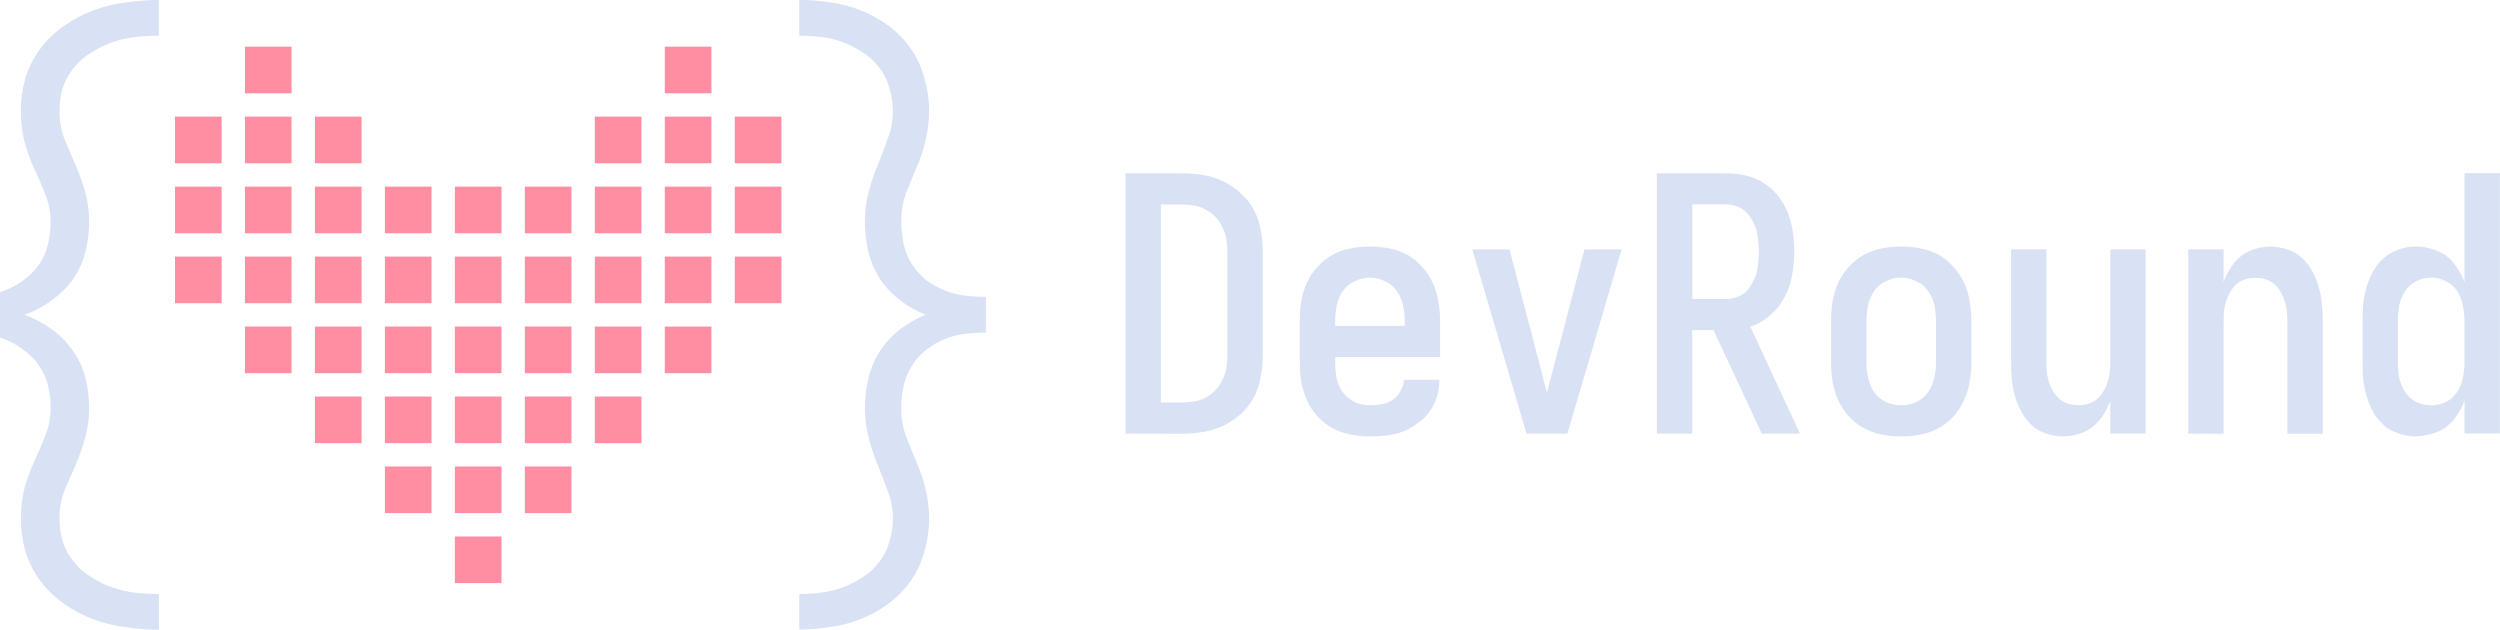
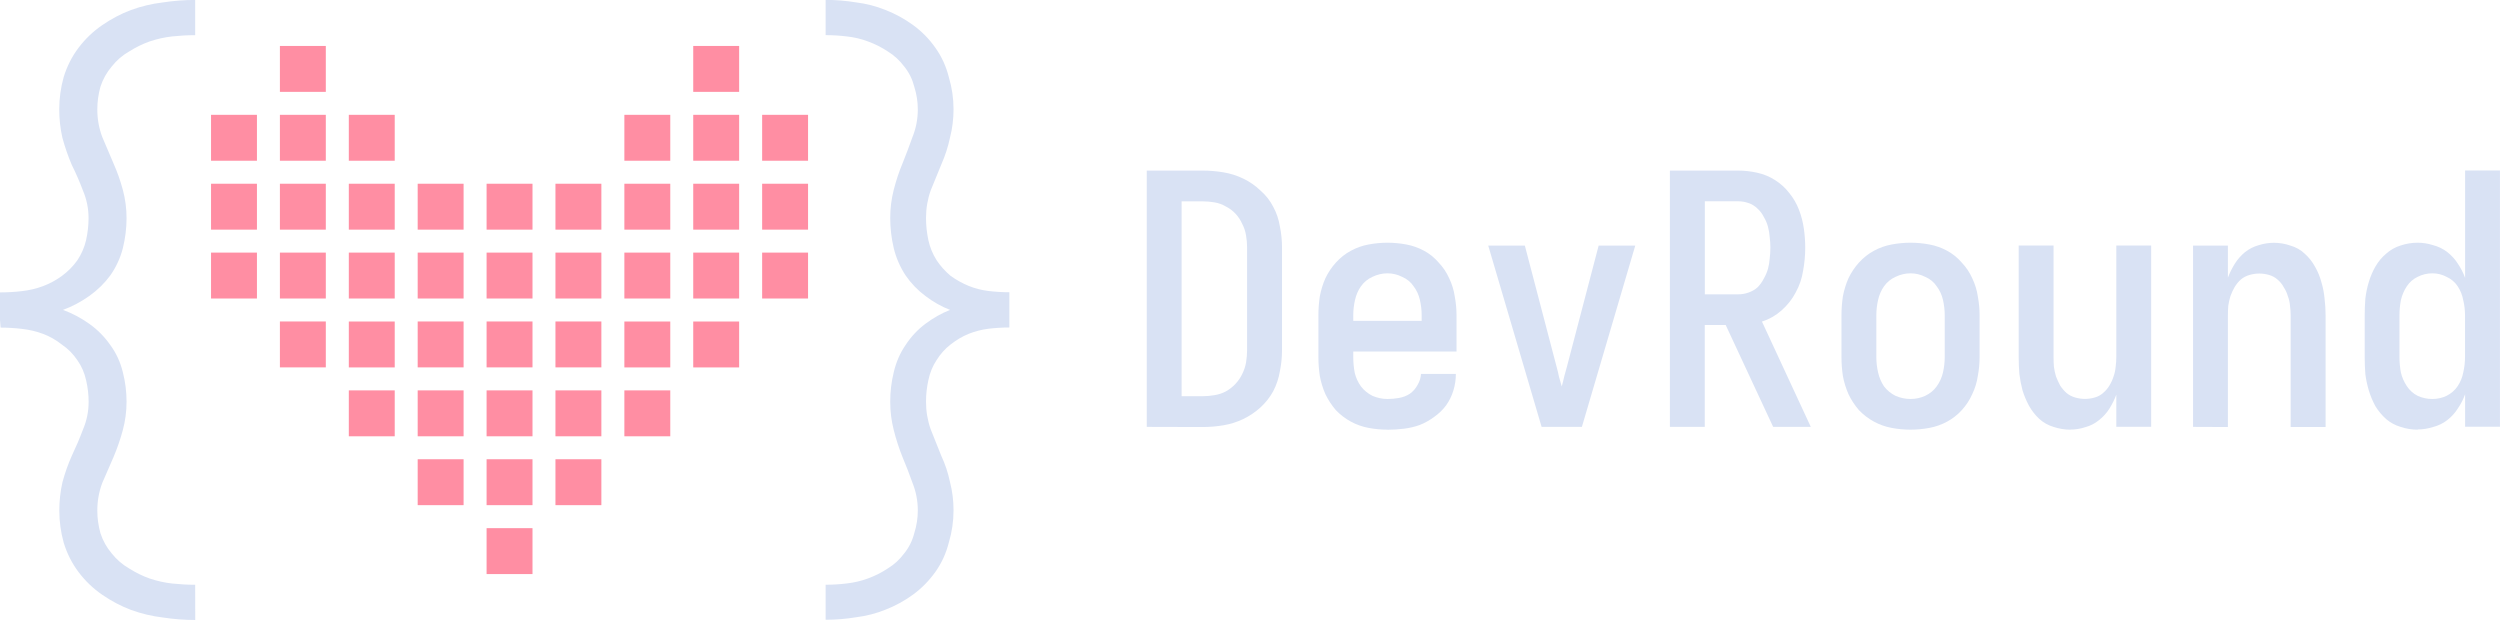
- <svg xmlns="http://www.w3.org/2000/svg" width="127.027" height="32" viewBox="0 0 33.609 8.467" version="1.1" id="svg1491">
+ <svg xmlns="http://www.w3.org/2000/svg" width="129.027" height="32" viewBox="0 0 34.138 8.467" version="1.1" id="svg1491">
  <defs id="defs1485" />
-   <g id="layer1" transform="translate(-7.079967,-286.4166)">
+   <g id="layer1" transform="translate(-6.550809,-286.4165)">
    <g id="g27888" transform="matrix(0.5925924,0,0,0.5925924,9.43179,118.413)" style="stroke-width:1.688">
      <rect style="fill:#ff8ea3;fill-opacity:1;stroke:none;stroke-width:2.009;stroke-linejoin:round;stroke-miterlimit:4;stroke-dasharray:none;stroke-opacity:1" id="rect2038" width="1.058" height="1.058" x="1.587" y="284.565" rx="4.0998275e-06" ry="4.0998275e-06" />
      <rect style="fill:#ff8ea3;fill-opacity:1;stroke:none;stroke-width:2.009;stroke-linejoin:round;stroke-miterlimit:4;stroke-dasharray:none;stroke-opacity:1" id="rect2038-3" width="1.058" height="1.058" x="1.9233703e-07" y="286.152" rx="4.0998275e-06" ry="4.0998275e-06" />
      <rect style="fill:#ff8ea3;fill-opacity:1;stroke:none;stroke-width:2.009;stroke-linejoin:round;stroke-miterlimit:4;stroke-dasharray:none;stroke-opacity:1" id="rect2038-6" width="1.058" height="1.058" x="1.587" y="286.152" rx="4.0998275e-06" ry="4.0998275e-06" />
      <rect style="fill:#ff8ea3;fill-opacity:1;stroke:none;stroke-width:2.009;stroke-linejoin:round;stroke-miterlimit:4;stroke-dasharray:none;stroke-opacity:1" id="rect2038-7" width="1.058" height="1.058" x="1.587" y="287.74" rx="4.0998275e-06" ry="4.0998275e-06" />
      <rect style="fill:#ff8ea3;fill-opacity:1;stroke:none;stroke-width:2.009;stroke-linejoin:round;stroke-miterlimit:4;stroke-dasharray:none;stroke-opacity:1" id="rect2038-5" width="1.058" height="1.058" x="1.587" y="289.327" rx="4.0998275e-06" ry="4.0998275e-06" />
      <rect style="fill:#ff8ea3;fill-opacity:1;stroke:none;stroke-width:2.009;stroke-linejoin:round;stroke-miterlimit:4;stroke-dasharray:none;stroke-opacity:1" id="rect2038-35" width="1.058" height="1.058" x="1.587" y="290.914" rx="4.0998275e-06" ry="4.0998275e-06" />
      <rect style="fill:#ff8ea3;fill-opacity:1;stroke:none;stroke-width:2.009;stroke-linejoin:round;stroke-miterlimit:4;stroke-dasharray:none;stroke-opacity:1" id="rect2038-62" width="1.058" height="1.058" x="-6.1035527e-10" y="287.74" rx="4.0998275e-06" ry="4.0998275e-06" />
      <rect style="fill:#ff8ea3;fill-opacity:1;stroke:none;stroke-width:2.009;stroke-linejoin:round;stroke-miterlimit:4;stroke-dasharray:none;stroke-opacity:1" id="rect2038-9" width="1.058" height="1.058" x="-6.1035527e-10" y="289.327" rx="4.0998275e-06" ry="4.0998275e-06" />
      <rect style="fill:#ff8ea3;fill-opacity:1;stroke:none;stroke-width:2.009;stroke-linejoin:round;stroke-miterlimit:4;stroke-dasharray:none;stroke-opacity:1" id="rect2038-2" width="1.058" height="1.058" x="3.175" y="286.152" rx="4.0998275e-06" ry="4.0998275e-06" />
      <rect style="fill:#ff8ea3;fill-opacity:1;stroke:none;stroke-width:2.009;stroke-linejoin:round;stroke-miterlimit:4;stroke-dasharray:none;stroke-opacity:1" id="rect2038-6-7" width="1.058" height="1.058" x="3.175" y="287.74" rx="4.0998275e-06" ry="4.0998275e-06" />
      <rect style="fill:#ff8ea3;fill-opacity:1;stroke:none;stroke-width:2.009;stroke-linejoin:round;stroke-miterlimit:4;stroke-dasharray:none;stroke-opacity:1" id="rect2038-7-0" width="1.058" height="1.058" x="3.175" y="289.327" rx="4.0998275e-06" ry="4.0998275e-06" />
      <rect style="fill:#ff8ea3;fill-opacity:1;stroke:none;stroke-width:2.009;stroke-linejoin:round;stroke-miterlimit:4;stroke-dasharray:none;stroke-opacity:1" id="rect2038-5-9" width="1.058" height="1.058" x="3.175" y="290.915" rx="4.0998275e-06" ry="4.0998275e-06" />
      <rect style="fill:#ff8ea3;fill-opacity:1;stroke:none;stroke-width:2.009;stroke-linejoin:round;stroke-miterlimit:4;stroke-dasharray:none;stroke-opacity:1" id="rect2038-35-3" width="1.058" height="1.058" x="3.175" y="292.502" rx="4.0998275e-06" ry="4.0998275e-06" />
      <rect style="fill:#ff8ea3;fill-opacity:1;stroke:none;stroke-width:2.009;stroke-linejoin:round;stroke-miterlimit:4;stroke-dasharray:none;stroke-opacity:1" id="rect2038-1" width="1.058" height="1.058" x="4.762" y="287.74" rx="4.0998275e-06" ry="4.0998275e-06" />
      <rect style="fill:#ff8ea3;fill-opacity:1;stroke:none;stroke-width:2.009;stroke-linejoin:round;stroke-miterlimit:4;stroke-dasharray:none;stroke-opacity:1" id="rect2038-6-2" width="1.058" height="1.058" x="4.762" y="289.327" rx="4.0998275e-06" ry="4.0998275e-06" />
      <rect style="fill:#ff8ea3;fill-opacity:1;stroke:none;stroke-width:2.009;stroke-linejoin:round;stroke-miterlimit:4;stroke-dasharray:none;stroke-opacity:1" id="rect2038-7-9" width="1.058" height="1.058" x="4.762" y="290.914" rx="4.0998275e-06" ry="4.0998275e-06" />
      <rect style="fill:#ff8ea3;fill-opacity:1;stroke:none;stroke-width:2.009;stroke-linejoin:round;stroke-miterlimit:4;stroke-dasharray:none;stroke-opacity:1" id="rect2038-5-3" width="1.058" height="1.058" x="4.762" y="292.502" rx="4.0998275e-06" ry="4.0998275e-06" />
      <rect style="fill:#ff8ea3;fill-opacity:1;stroke:none;stroke-width:2.009;stroke-linejoin:round;stroke-miterlimit:4;stroke-dasharray:none;stroke-opacity:1" id="rect2038-35-1" width="1.058" height="1.058" x="4.762" y="294.089" rx="4.0998275e-06" ry="4.0998275e-06" />
      <rect style="fill:#ff8ea3;fill-opacity:1;stroke:none;stroke-width:2.009;stroke-linejoin:round;stroke-miterlimit:4;stroke-dasharray:none;stroke-opacity:1" id="rect2038-94" width="1.058" height="1.058" x="6.35" y="287.74" rx="4.0998275e-06" ry="4.0998275e-06" />
      <rect style="fill:#ff8ea3;fill-opacity:1;stroke:none;stroke-width:2.009;stroke-linejoin:round;stroke-miterlimit:4;stroke-dasharray:none;stroke-opacity:1" id="rect2038-6-78" width="1.058" height="1.058" x="6.35" y="289.327" rx="4.0998275e-06" ry="4.0998275e-06" />
      <rect style="fill:#ff8ea3;fill-opacity:1;stroke:none;stroke-width:2.009;stroke-linejoin:round;stroke-miterlimit:4;stroke-dasharray:none;stroke-opacity:1" id="rect2038-7-4" width="1.058" height="1.058" x="6.35" y="290.914" rx="4.0998275e-06" ry="4.0998275e-06" />
      <rect style="fill:#ff8ea3;fill-opacity:1;stroke:none;stroke-width:2.009;stroke-linejoin:round;stroke-miterlimit:4;stroke-dasharray:none;stroke-opacity:1" id="rect2038-5-5" width="1.058" height="1.058" x="6.35" y="292.502" rx="4.0998275e-06" ry="4.0998275e-06" />
      <rect style="fill:#ff8ea3;fill-opacity:1;stroke:none;stroke-width:2.009;stroke-linejoin:round;stroke-miterlimit:4;stroke-dasharray:none;stroke-opacity:1" id="rect2038-35-0" width="1.058" height="1.058" x="6.35" y="294.089" rx="4.0998275e-06" ry="4.0998275e-06" />
      <rect style="fill:#ff8ea3;fill-opacity:1;stroke:none;stroke-width:2.009;stroke-linejoin:round;stroke-miterlimit:4;stroke-dasharray:none;stroke-opacity:1" id="rect2038-36" width="1.058" height="1.058" x="7.937" y="287.74" rx="4.0998275e-06" ry="4.0998275e-06" />
      <rect style="fill:#ff8ea3;fill-opacity:1;stroke:none;stroke-width:2.009;stroke-linejoin:round;stroke-miterlimit:4;stroke-dasharray:none;stroke-opacity:1" id="rect2038-6-1" width="1.058" height="1.058" x="7.937" y="289.327" rx="4.0998275e-06" ry="4.0998275e-06" />
      <rect style="fill:#ff8ea3;fill-opacity:1;stroke:none;stroke-width:2.009;stroke-linejoin:round;stroke-miterlimit:4;stroke-dasharray:none;stroke-opacity:1" id="rect2038-7-06" width="1.058" height="1.058" x="7.937" y="290.914" rx="4.0998275e-06" ry="4.0998275e-06" />
      <rect style="fill:#ff8ea3;fill-opacity:1;stroke:none;stroke-width:2.009;stroke-linejoin:round;stroke-miterlimit:4;stroke-dasharray:none;stroke-opacity:1" id="rect2038-5-32" width="1.058" height="1.058" x="7.937" y="292.502" rx="4.0998275e-06" ry="4.0998275e-06" />
      <rect style="fill:#ff8ea3;fill-opacity:1;stroke:none;stroke-width:2.009;stroke-linejoin:round;stroke-miterlimit:4;stroke-dasharray:none;stroke-opacity:1" id="rect2038-35-06" width="1.058" height="1.058" x="7.937" y="294.089" rx="4.0998275e-06" ry="4.0998275e-06" />
      <rect style="fill:#ff8ea3;fill-opacity:1;stroke:none;stroke-width:2.009;stroke-linejoin:round;stroke-miterlimit:4;stroke-dasharray:none;stroke-opacity:1" id="rect2038-15" width="1.058" height="1.058" x="9.525" y="286.152" rx="4.0998275e-06" ry="4.0998275e-06" />
      <rect style="fill:#ff8ea3;fill-opacity:1;stroke:none;stroke-width:2.009;stroke-linejoin:round;stroke-miterlimit:4;stroke-dasharray:none;stroke-opacity:1" id="rect2038-6-5" width="1.058" height="1.058" x="9.525" y="287.74" rx="4.0998275e-06" ry="4.0998275e-06" />
      <rect style="fill:#ff8ea3;fill-opacity:1;stroke:none;stroke-width:2.009;stroke-linejoin:round;stroke-miterlimit:4;stroke-dasharray:none;stroke-opacity:1" id="rect2038-7-47" width="1.058" height="1.058" x="9.525" y="289.327" rx="4.0998275e-06" ry="4.0998275e-06" />
      <rect style="fill:#ff8ea3;fill-opacity:1;stroke:none;stroke-width:2.009;stroke-linejoin:round;stroke-miterlimit:4;stroke-dasharray:none;stroke-opacity:1" id="rect2038-5-6" width="1.058" height="1.058" x="9.525" y="290.915" rx="4.0998275e-06" ry="4.0998275e-06" />
      <rect style="fill:#ff8ea3;fill-opacity:1;stroke:none;stroke-width:2.009;stroke-linejoin:round;stroke-miterlimit:4;stroke-dasharray:none;stroke-opacity:1" id="rect2038-35-5" width="1.058" height="1.058" x="9.525" y="292.502" rx="4.0998275e-06" ry="4.0998275e-06" />
      <rect style="fill:#ff8ea3;fill-opacity:1;stroke:none;stroke-width:2.009;stroke-linejoin:round;stroke-miterlimit:4;stroke-dasharray:none;stroke-opacity:1" id="rect2038-69" width="1.058" height="1.058" x="11.112" y="284.565" rx="4.0998275e-06" ry="4.0998275e-06" />
      <rect style="fill:#ff8ea3;fill-opacity:1;stroke:none;stroke-width:2.009;stroke-linejoin:round;stroke-miterlimit:4;stroke-dasharray:none;stroke-opacity:1" id="rect2038-6-3" width="1.058" height="1.058" x="11.112" y="286.152" rx="4.0998275e-06" ry="4.0998275e-06" />
      <rect style="fill:#ff8ea3;fill-opacity:1;stroke:none;stroke-width:2.009;stroke-linejoin:round;stroke-miterlimit:4;stroke-dasharray:none;stroke-opacity:1" id="rect2038-7-7" width="1.058" height="1.058" x="11.112" y="287.74" rx="4.0998275e-06" ry="4.0998275e-06" />
      <rect style="fill:#ff8ea3;fill-opacity:1;stroke:none;stroke-width:2.009;stroke-linejoin:round;stroke-miterlimit:4;stroke-dasharray:none;stroke-opacity:1" id="rect2038-5-4" width="1.058" height="1.058" x="11.112" y="289.327" rx="4.0998275e-06" ry="4.0998275e-06" />
      <rect style="fill:#ff8ea3;fill-opacity:1;stroke:none;stroke-width:2.009;stroke-linejoin:round;stroke-miterlimit:4;stroke-dasharray:none;stroke-opacity:1" id="rect2038-35-52" width="1.058" height="1.058" x="11.112" y="290.915" rx="4.0998275e-06" ry="4.0998275e-06" />
      <rect style="fill:#ff8ea3;fill-opacity:1;stroke:none;stroke-width:2.009;stroke-linejoin:round;stroke-miterlimit:4;stroke-dasharray:none;stroke-opacity:1" id="rect2038-54" width="1.058" height="1.058" x="12.7" y="286.152" rx="4.0998275e-06" ry="4.0998275e-06" />
      <rect style="fill:#ff8ea3;fill-opacity:1;stroke:none;stroke-width:2.009;stroke-linejoin:round;stroke-miterlimit:4;stroke-dasharray:none;stroke-opacity:1" id="rect2038-6-74" width="1.058" height="1.058" x="12.7" y="287.74" rx="4.0998275e-06" ry="4.0998275e-06" />
      <rect style="fill:#ff8ea3;fill-opacity:1;stroke:none;stroke-width:2.009;stroke-linejoin:round;stroke-miterlimit:4;stroke-dasharray:none;stroke-opacity:1" id="rect2038-7-43" width="1.058" height="1.058" x="12.7" y="289.327" rx="4.0998275e-06" ry="4.0998275e-06" />
      <rect style="fill:#ff8ea3;fill-opacity:1;stroke:none;stroke-width:2.009;stroke-linejoin:round;stroke-miterlimit:4;stroke-dasharray:none;stroke-opacity:1" id="rect2038-35-7" width="1.058" height="1.058" x="6.35" y="295.677" rx="4.0998275e-06" ry="4.0998275e-06" />
    </g>
    <g aria-label="DevRound" id="text7600" style="font-weight:600;font-size:4.762px;line-height:110%;font-family:Iosevka;-inkscape-font-specification:'Iosevka Semi-Bold';letter-spacing:0px;word-spacing:0px;fill:#d9e2f4;stroke-width:0.265px">
      <path d="m 22.21,292.246 v -3.5 h 0.762 q 0.143,0 0.286,0.024 0.143,0.024 0.271,0.086 0.129,0.062 0.233,0.162 0.11,0.095 0.176,0.224 0.067,0.124 0.09,0.267 0.029,0.143 0.029,0.286 v 1.405 q 0,0.143 -0.029,0.286 -0.024,0.143 -0.09,0.271 -0.067,0.124 -0.176,0.224 -0.105,0.095 -0.233,0.157 -0.129,0.062 -0.271,0.086 -0.143,0.024 -0.286,0.024 z m 0.476,-0.419 h 0.286 q 0.081,0 0.162,-0.014 0.086,-0.014 0.157,-0.052 0.076,-0.043 0.133,-0.105 0.057,-0.062 0.09,-0.133 0.038,-0.076 0.052,-0.157 0.014,-0.086 0.014,-0.167 v -1.405 q 0,-0.081 -0.014,-0.162 -0.014,-0.086 -0.052,-0.157 -0.033,-0.076 -0.09,-0.138 -0.057,-0.062 -0.133,-0.1 -0.071,-0.043 -0.157,-0.057 -0.081,-0.014 -0.162,-0.014 h -0.286 z" id="path24501" />
      <path d="m 25.497,292.284 q -0.129,0 -0.257,-0.024 -0.129,-0.024 -0.243,-0.086 -0.114,-0.062 -0.205,-0.157 -0.086,-0.1 -0.143,-0.219 -0.052,-0.119 -0.076,-0.248 -0.019,-0.129 -0.019,-0.257 v -0.571 q 0,-0.129 0.019,-0.257 0.024,-0.129 0.076,-0.248 0.057,-0.119 0.143,-0.214 0.09,-0.1 0.205,-0.162 0.114,-0.062 0.243,-0.086 0.129,-0.024 0.257,-0.024 0.129,0 0.257,0.024 0.129,0.024 0.243,0.086 0.114,0.062 0.2,0.162 0.09,0.095 0.143,0.214 0.057,0.119 0.076,0.248 0.024,0.129 0.024,0.257 v 0.495 h -1.41 v 0.076 q 0,0.105 0.019,0.21 0.024,0.105 0.086,0.19 0.062,0.081 0.157,0.129 0.1,0.043 0.205,0.043 0.081,0 0.157,-0.014 0.081,-0.014 0.148,-0.057 0.067,-0.048 0.105,-0.119 0.043,-0.071 0.048,-0.152 h 0.476 q 0,0.114 -0.033,0.224 -0.033,0.11 -0.1,0.205 -0.067,0.09 -0.162,0.157 -0.09,0.067 -0.195,0.11 -0.105,0.038 -0.219,0.052 -0.114,0.014 -0.224,0.014 z m 0.467,-1.486 v -0.076 q 0,-0.105 -0.024,-0.21 -0.024,-0.105 -0.086,-0.186 -0.057,-0.086 -0.157,-0.129 -0.095,-0.048 -0.2,-0.048 -0.105,0 -0.205,0.048 -0.095,0.043 -0.157,0.129 -0.057,0.081 -0.081,0.186 -0.024,0.105 -0.024,0.21 v 0.076 z" id="path24503" />
      <path d="m 27.602,292.246 -0.729,-2.476 h 0.5 l 0.433,1.653 q 0.019,0.067 0.033,0.138 0.019,0.067 0.038,0.133 0.019,-0.067 0.033,-0.133 0.019,-0.071 0.038,-0.138 l 0.433,-1.653 h 0.5 l -0.729,2.476 z" id="path24505" />
      <path d="m 30.764,292.246 -0.648,-1.391 h -0.286 v 1.391 h -0.476 v -3.5 h 0.929 q 0.133,0 0.262,0.029 0.133,0.029 0.243,0.1 0.114,0.071 0.195,0.176 0.086,0.105 0.133,0.229 0.048,0.124 0.067,0.257 0.019,0.133 0.019,0.262 0,0.157 -0.029,0.314 -0.024,0.157 -0.1,0.295 -0.071,0.138 -0.195,0.248 -0.119,0.105 -0.267,0.152 l 0.667,1.438 z m -0.933,-1.81 h 0.452 q 0.076,0 0.143,-0.024 0.071,-0.024 0.124,-0.071 0.052,-0.052 0.086,-0.119 0.038,-0.067 0.057,-0.133 0.019,-0.071 0.024,-0.143 0.009,-0.071 0.009,-0.148 0,-0.071 -0.009,-0.143 -0.005,-0.071 -0.024,-0.143 -0.019,-0.071 -0.057,-0.133 -0.033,-0.067 -0.086,-0.114 -0.052,-0.052 -0.124,-0.076 -0.067,-0.024 -0.143,-0.024 h -0.452 z" id="path24507" />
      <path d="m 32.64,292.284 q -0.129,0 -0.257,-0.024 -0.129,-0.024 -0.243,-0.086 -0.114,-0.062 -0.205,-0.157 -0.086,-0.1 -0.143,-0.219 -0.052,-0.119 -0.076,-0.248 -0.019,-0.129 -0.019,-0.257 v -0.571 q 0,-0.129 0.019,-0.257 0.024,-0.129 0.076,-0.248 0.057,-0.119 0.143,-0.214 0.09,-0.1 0.205,-0.162 0.114,-0.062 0.243,-0.086 0.129,-0.024 0.257,-0.024 0.129,0 0.257,0.024 0.129,0.024 0.243,0.086 0.114,0.062 0.2,0.162 0.09,0.095 0.143,0.214 0.057,0.119 0.076,0.248 0.024,0.129 0.024,0.257 v 0.571 q 0,0.129 -0.024,0.257 -0.019,0.129 -0.076,0.248 -0.052,0.119 -0.143,0.219 -0.086,0.095 -0.2,0.157 -0.114,0.062 -0.243,0.086 -0.129,0.024 -0.257,0.024 z m 0,-0.419 q 0.105,0 0.2,-0.043 0.1,-0.048 0.157,-0.129 0.062,-0.086 0.086,-0.19 0.024,-0.105 0.024,-0.21 v -0.571 q 0,-0.105 -0.024,-0.21 -0.024,-0.105 -0.086,-0.186 -0.057,-0.086 -0.157,-0.129 -0.095,-0.048 -0.2,-0.048 -0.105,0 -0.205,0.048 -0.095,0.043 -0.157,0.129 -0.057,0.081 -0.081,0.186 -0.024,0.105 -0.024,0.21 v 0.571 q 0,0.105 0.024,0.21 0.024,0.105 0.081,0.19 0.062,0.081 0.157,0.129 0.1,0.043 0.205,0.043 z" id="path24509" />
      <path d="m 34.821,292.284 q -0.114,0 -0.229,-0.038 -0.11,-0.033 -0.195,-0.11 -0.081,-0.076 -0.138,-0.176 -0.057,-0.105 -0.09,-0.214 -0.029,-0.11 -0.043,-0.224 -0.009,-0.114 -0.009,-0.229 v -1.524 h 0.476 v 1.524 q 0,0.067 0.005,0.133 0.009,0.067 0.029,0.133 0.024,0.062 0.057,0.124 0.038,0.057 0.086,0.1 0.052,0.043 0.119,0.062 0.067,0.019 0.133,0.019 0.067,0 0.133,-0.019 0.067,-0.019 0.114,-0.062 0.052,-0.043 0.086,-0.1 0.038,-0.062 0.057,-0.124 0.024,-0.067 0.029,-0.133 0.009,-0.067 0.009,-0.133 v -1.524 h 0.476 v 2.476 H 35.45 v -0.438 q -0.038,0.1 -0.095,0.191 -0.057,0.09 -0.143,0.157 -0.081,0.067 -0.186,0.095 -0.1,0.033 -0.205,0.033 z" id="path24511" />
      <path d="m 36.498,292.246 v -2.476 h 0.476 v 0.438 q 0.038,-0.1 0.095,-0.191 0.057,-0.09 0.138,-0.157 0.086,-0.067 0.186,-0.095 0.105,-0.033 0.21,-0.033 0.114,0 0.224,0.038 0.114,0.033 0.195,0.11 0.086,0.076 0.143,0.181 0.057,0.1 0.086,0.21 0.033,0.11 0.043,0.224 0.014,0.114 0.014,0.229 v 1.524 H 37.831 v -1.524 q 0,-0.067 -0.009,-0.133 -0.005,-0.067 -0.029,-0.129 -0.019,-0.067 -0.057,-0.124 -0.033,-0.062 -0.086,-0.105 -0.048,-0.043 -0.114,-0.062 -0.067,-0.019 -0.133,-0.019 -0.067,0 -0.133,0.019 -0.067,0.019 -0.119,0.062 -0.048,0.043 -0.086,0.105 -0.033,0.057 -0.057,0.124 -0.019,0.062 -0.029,0.129 -0.005,0.067 -0.005,0.133 v 1.524 z" id="path24513" />
      <path d="m 39.565,292.284 q -0.119,0 -0.233,-0.038 -0.11,-0.033 -0.195,-0.105 -0.086,-0.076 -0.148,-0.176 -0.057,-0.105 -0.09,-0.214 -0.033,-0.11 -0.048,-0.224 -0.009,-0.119 -0.009,-0.233 v -0.571 q 0,-0.114 0.009,-0.229 0.014,-0.119 0.048,-0.229 0.033,-0.11 0.09,-0.21 0.062,-0.105 0.148,-0.176 0.086,-0.076 0.195,-0.11 0.114,-0.038 0.233,-0.038 0.105,0 0.21,0.033 0.11,0.029 0.195,0.095 0.086,0.067 0.143,0.157 0.062,0.09 0.1,0.195 v -1.467 h 0.476 v 3.5 h -0.476 v -0.443 q -0.038,0.105 -0.1,0.195 -0.057,0.09 -0.143,0.157 -0.086,0.067 -0.195,0.095 -0.105,0.033 -0.21,0.033 z m 0.2,-0.419 q 0.105,0 0.195,-0.043 0.095,-0.048 0.152,-0.133 0.057,-0.086 0.076,-0.186 0.024,-0.105 0.024,-0.21 v -0.571 q 0,-0.105 -0.024,-0.205 -0.019,-0.105 -0.076,-0.191 -0.057,-0.086 -0.152,-0.129 -0.09,-0.048 -0.195,-0.048 -0.105,0 -0.2,0.048 -0.09,0.043 -0.148,0.129 -0.057,0.086 -0.081,0.191 -0.019,0.1 -0.019,0.205 v 0.571 q 0,0.105 0.019,0.21 0.024,0.1 0.081,0.186 0.057,0.086 0.148,0.133 0.095,0.043 0.2,0.043 z" id="path24515" />
    </g>
    <g aria-label="{" transform="matrix(0.9958489,0,0,1.004168,-0.52916,0)" id="text7600-3" style="font-weight:300;font-size:8.551px;line-height:110%;font-family:Iosevka;-inkscape-font-specification:'Iosevka, Light';letter-spacing:0px;word-spacing:0px;fill:#d9e2f4;stroke-width:0.265px">
      <path d="m 9.786,293.659 q -0.222,0 -0.445,-0.034 -0.222,-0.026 -0.436,-0.103 -0.205,-0.077 -0.393,-0.205 -0.188,-0.128 -0.325,-0.308 -0.137,-0.18 -0.205,-0.402 -0.06,-0.214 -0.06,-0.436 0,-0.197 0.043,-0.385 0.051,-0.188 0.128,-0.359 0.086,-0.18 0.154,-0.359 0.077,-0.18 0.077,-0.376 0,-0.145 -0.034,-0.291 -0.034,-0.154 -0.12,-0.274 -0.086,-0.128 -0.214,-0.214 -0.12,-0.094 -0.257,-0.145 -0.137,-0.051 -0.291,-0.068 -0.145,-0.017 -0.291,-0.017 l -0.009,-0.111 v -0.368 q 0.154,0 0.299,-0.017 0.154,-0.017 0.291,-0.068 0.137,-0.051 0.257,-0.137 0.128,-0.094 0.214,-0.214 0.086,-0.128 0.12,-0.274 0.034,-0.154 0.034,-0.299 0,-0.197 -0.077,-0.376 -0.068,-0.18 -0.154,-0.351 -0.077,-0.18 -0.128,-0.368 -0.043,-0.188 -0.043,-0.385 0,-0.222 0.06,-0.436 0.068,-0.222 0.205,-0.402 0.137,-0.18 0.325,-0.308 0.188,-0.128 0.393,-0.205 0.214,-0.077 0.436,-0.103 0.222,-0.034 0.445,-0.034 v 0.479 q -0.154,0 -0.316,0.017 -0.154,0.017 -0.308,0.068 -0.145,0.051 -0.282,0.137 -0.137,0.077 -0.239,0.205 -0.103,0.12 -0.154,0.274 -0.043,0.154 -0.043,0.308 0,0.197 0.068,0.376 0.077,0.18 0.154,0.359 0.077,0.171 0.128,0.359 0.051,0.188 0.051,0.385 0,0.205 -0.051,0.41 -0.051,0.197 -0.171,0.368 -0.12,0.162 -0.291,0.282 -0.171,0.12 -0.359,0.188 0.188,0.068 0.359,0.188 0.171,0.12 0.291,0.291 0.12,0.162 0.171,0.368 0.051,0.197 0.051,0.402 0,0.197 -0.051,0.385 -0.051,0.188 -0.128,0.368 -0.077,0.171 -0.154,0.351 -0.068,0.18 -0.068,0.376 0,0.154 0.043,0.308 0.051,0.154 0.154,0.274 0.103,0.128 0.239,0.205 0.137,0.086 0.282,0.137 0.154,0.051 0.308,0.068 0.162,0.017 0.316,0.017 z" id="path24521" />
    </g>
    <g aria-label="}" transform="matrix(0.9661159,0,0,1.035073,0.3968409,0)" id="text7600-3-3" style="font-weight:300;font-size:8.296px;line-height:110%;font-family:Iosevka;-inkscape-font-specification:'Iosevka, Light';letter-spacing:0px;word-spacing:0px;fill:#d9e2f4;stroke-width:0.265px">
      <path d="m 18.039,284.891 v -0.465 q 0.149,0 0.299,-0.017 0.158,-0.017 0.299,-0.066 0.149,-0.05 0.282,-0.133 0.133,-0.075 0.232,-0.199 0.1,-0.116 0.141,-0.265 0.05,-0.149 0.05,-0.299 0,-0.191 -0.075,-0.365 -0.066,-0.174 -0.141,-0.34 -0.075,-0.174 -0.124,-0.357 -0.05,-0.182 -0.05,-0.373 0,-0.199 0.05,-0.39 0.05,-0.199 0.166,-0.357 0.116,-0.166 0.282,-0.282 0.166,-0.116 0.348,-0.183 -0.183,-0.066 -0.348,-0.183 -0.166,-0.116 -0.282,-0.274 -0.116,-0.166 -0.166,-0.357 -0.05,-0.199 -0.05,-0.398 0,-0.191 0.05,-0.373 0.05,-0.183 0.124,-0.348 0.075,-0.174 0.141,-0.348 0.075,-0.174 0.075,-0.365 0,-0.149 -0.05,-0.299 -0.041,-0.149 -0.141,-0.265 -0.1,-0.124 -0.232,-0.199 -0.133,-0.083 -0.282,-0.133 -0.141,-0.05 -0.299,-0.066 -0.149,-0.017 -0.299,-0.017 v -0.465 q 0.216,0 0.431,0.033 0.216,0.025 0.415,0.1 0.207,0.075 0.39,0.199 0.183,0.124 0.315,0.299 0.133,0.174 0.191,0.39 0.066,0.207 0.066,0.423 0,0.191 -0.05,0.373 -0.041,0.182 -0.124,0.357 -0.075,0.166 -0.149,0.34 -0.066,0.174 -0.066,0.365 0,0.141 0.033,0.29 0.033,0.141 0.116,0.265 0.083,0.116 0.199,0.207 0.124,0.083 0.257,0.133 0.133,0.05 0.274,0.066 0.149,0.017 0.299,0.017 v 0.465 q -0.149,0 -0.299,0.017 -0.141,0.017 -0.274,0.066 -0.133,0.05 -0.257,0.141 -0.116,0.083 -0.199,0.207 -0.083,0.116 -0.116,0.265 -0.033,0.141 -0.033,0.282 0,0.191 0.066,0.365 0.075,0.174 0.149,0.348 0.083,0.166 0.124,0.348 0.05,0.182 0.05,0.373 0,0.216 -0.066,0.423 -0.058,0.216 -0.191,0.39 -0.133,0.174 -0.315,0.299 -0.183,0.124 -0.39,0.199 -0.199,0.075 -0.415,0.1 -0.216,0.033 -0.431,0.033 z" id="path24518" />
    </g>
  </g>
</svg>
